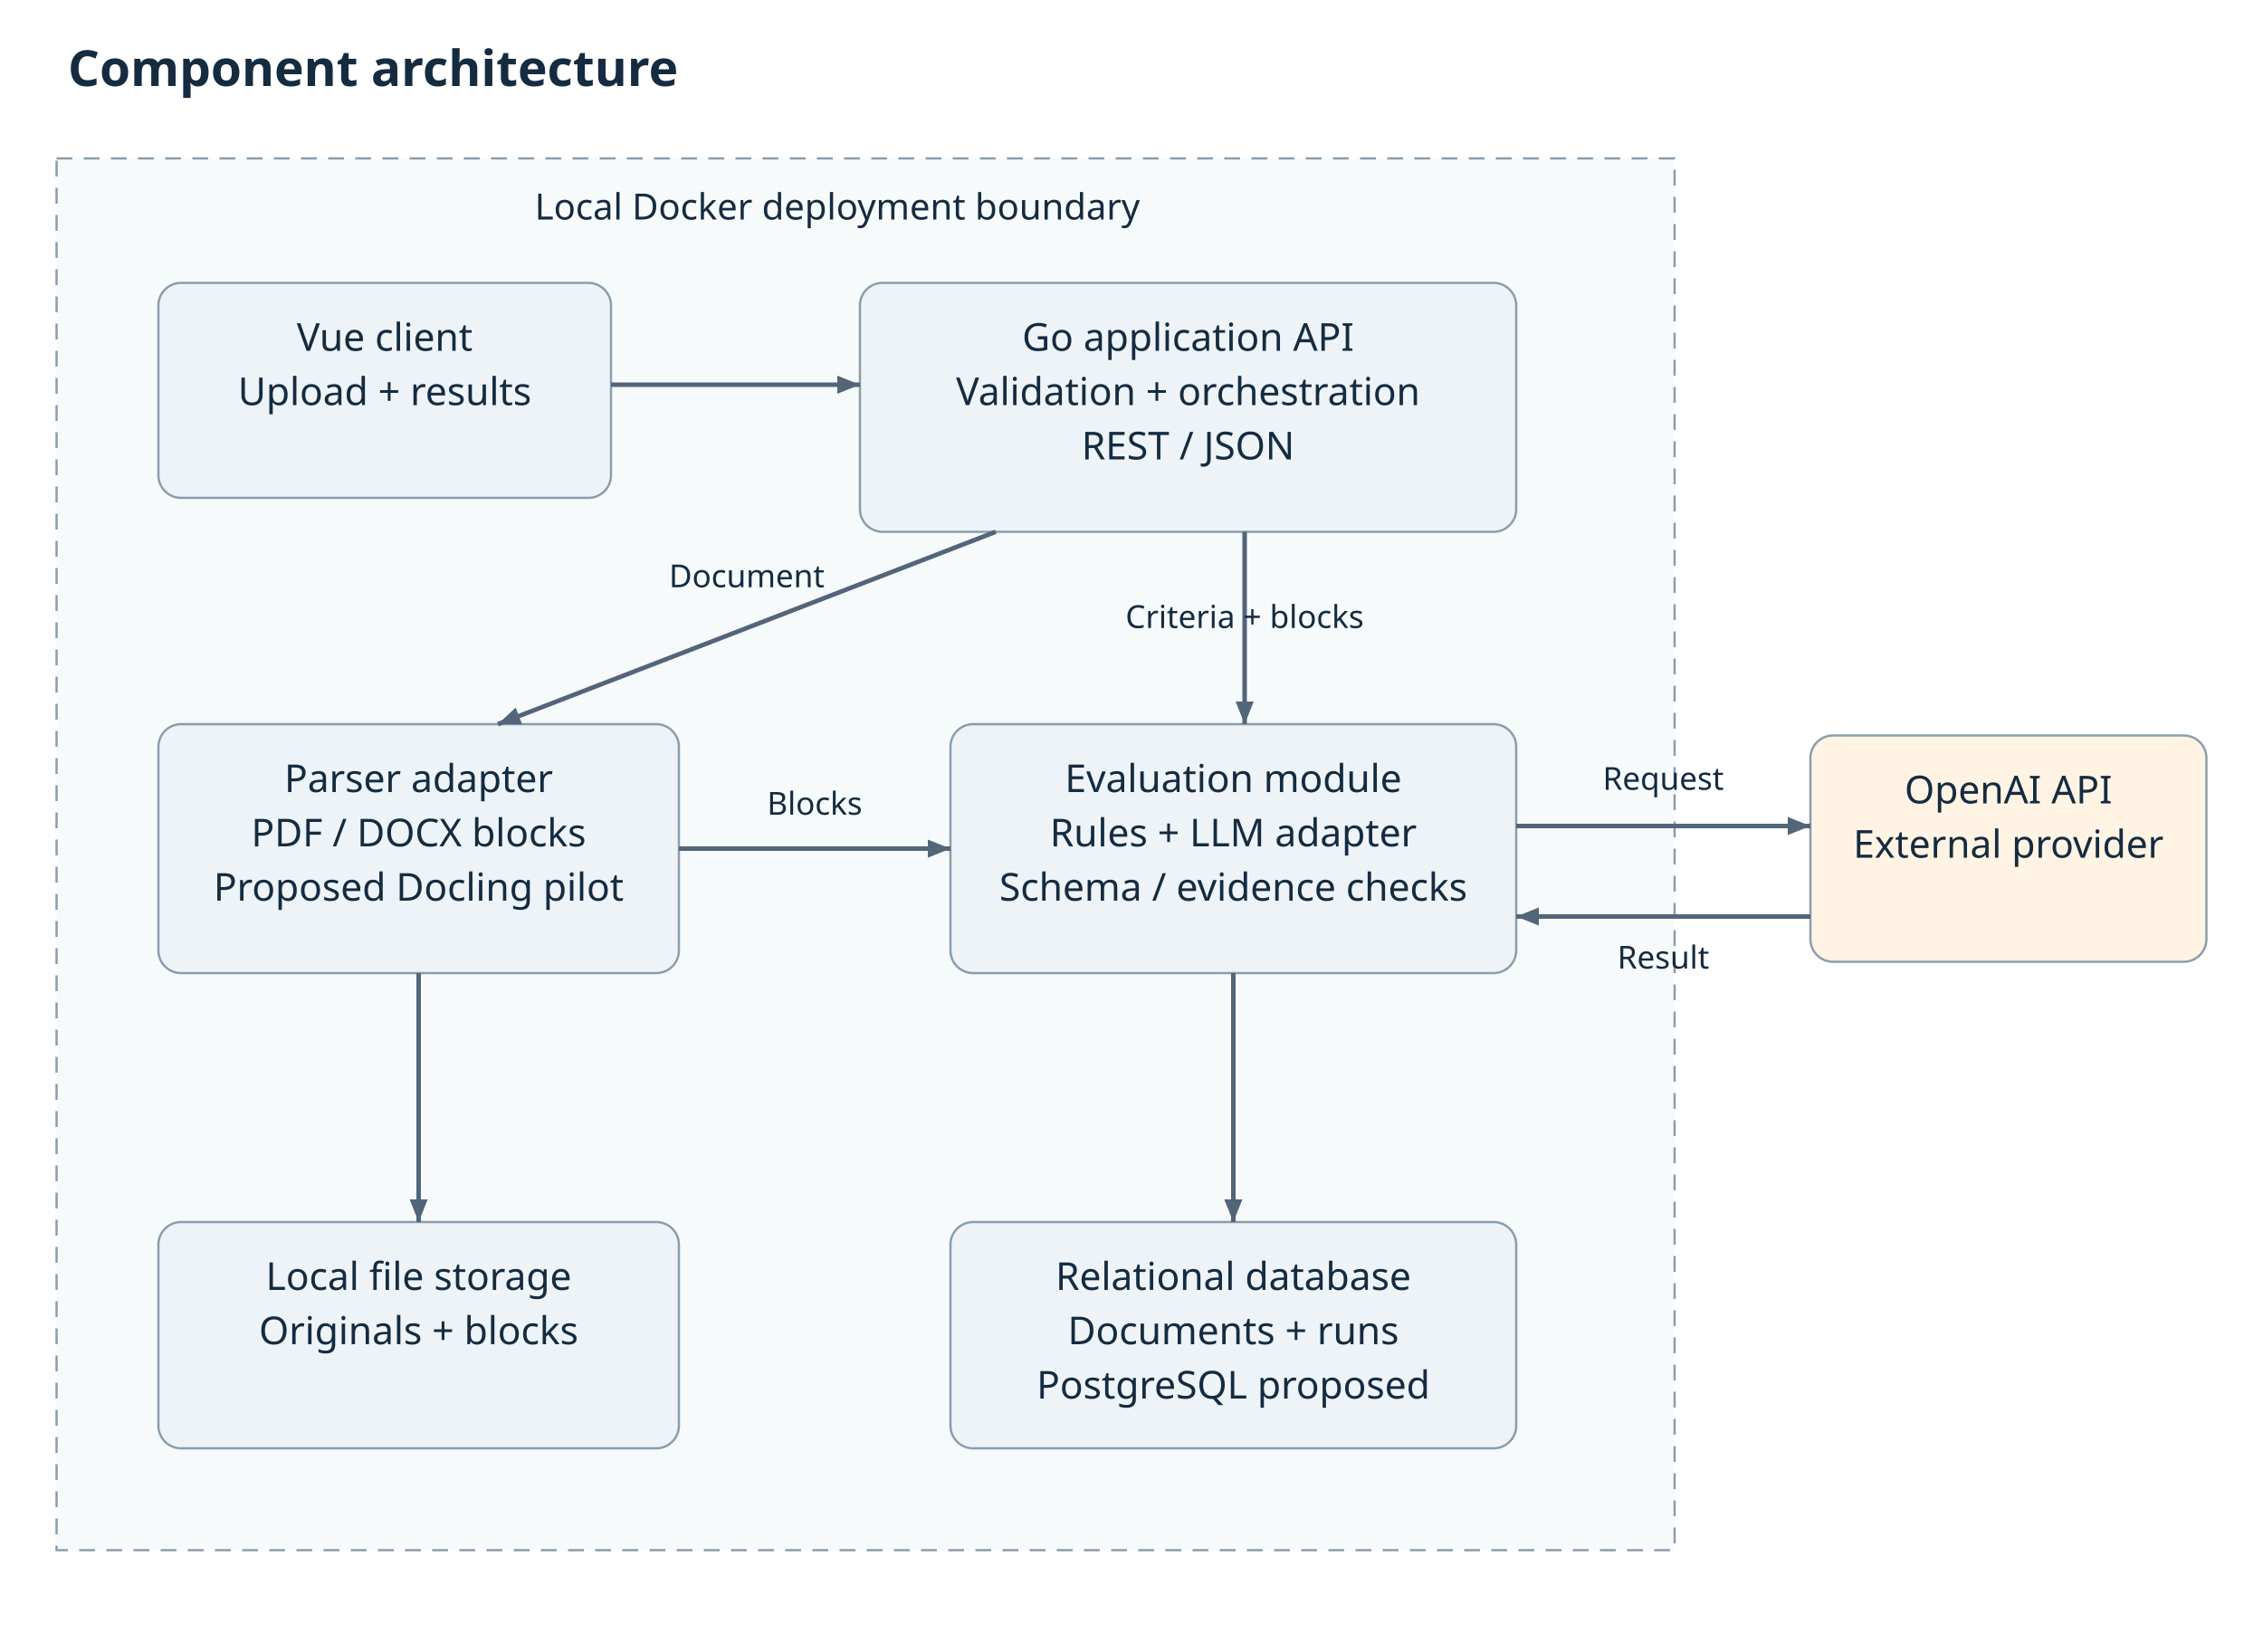
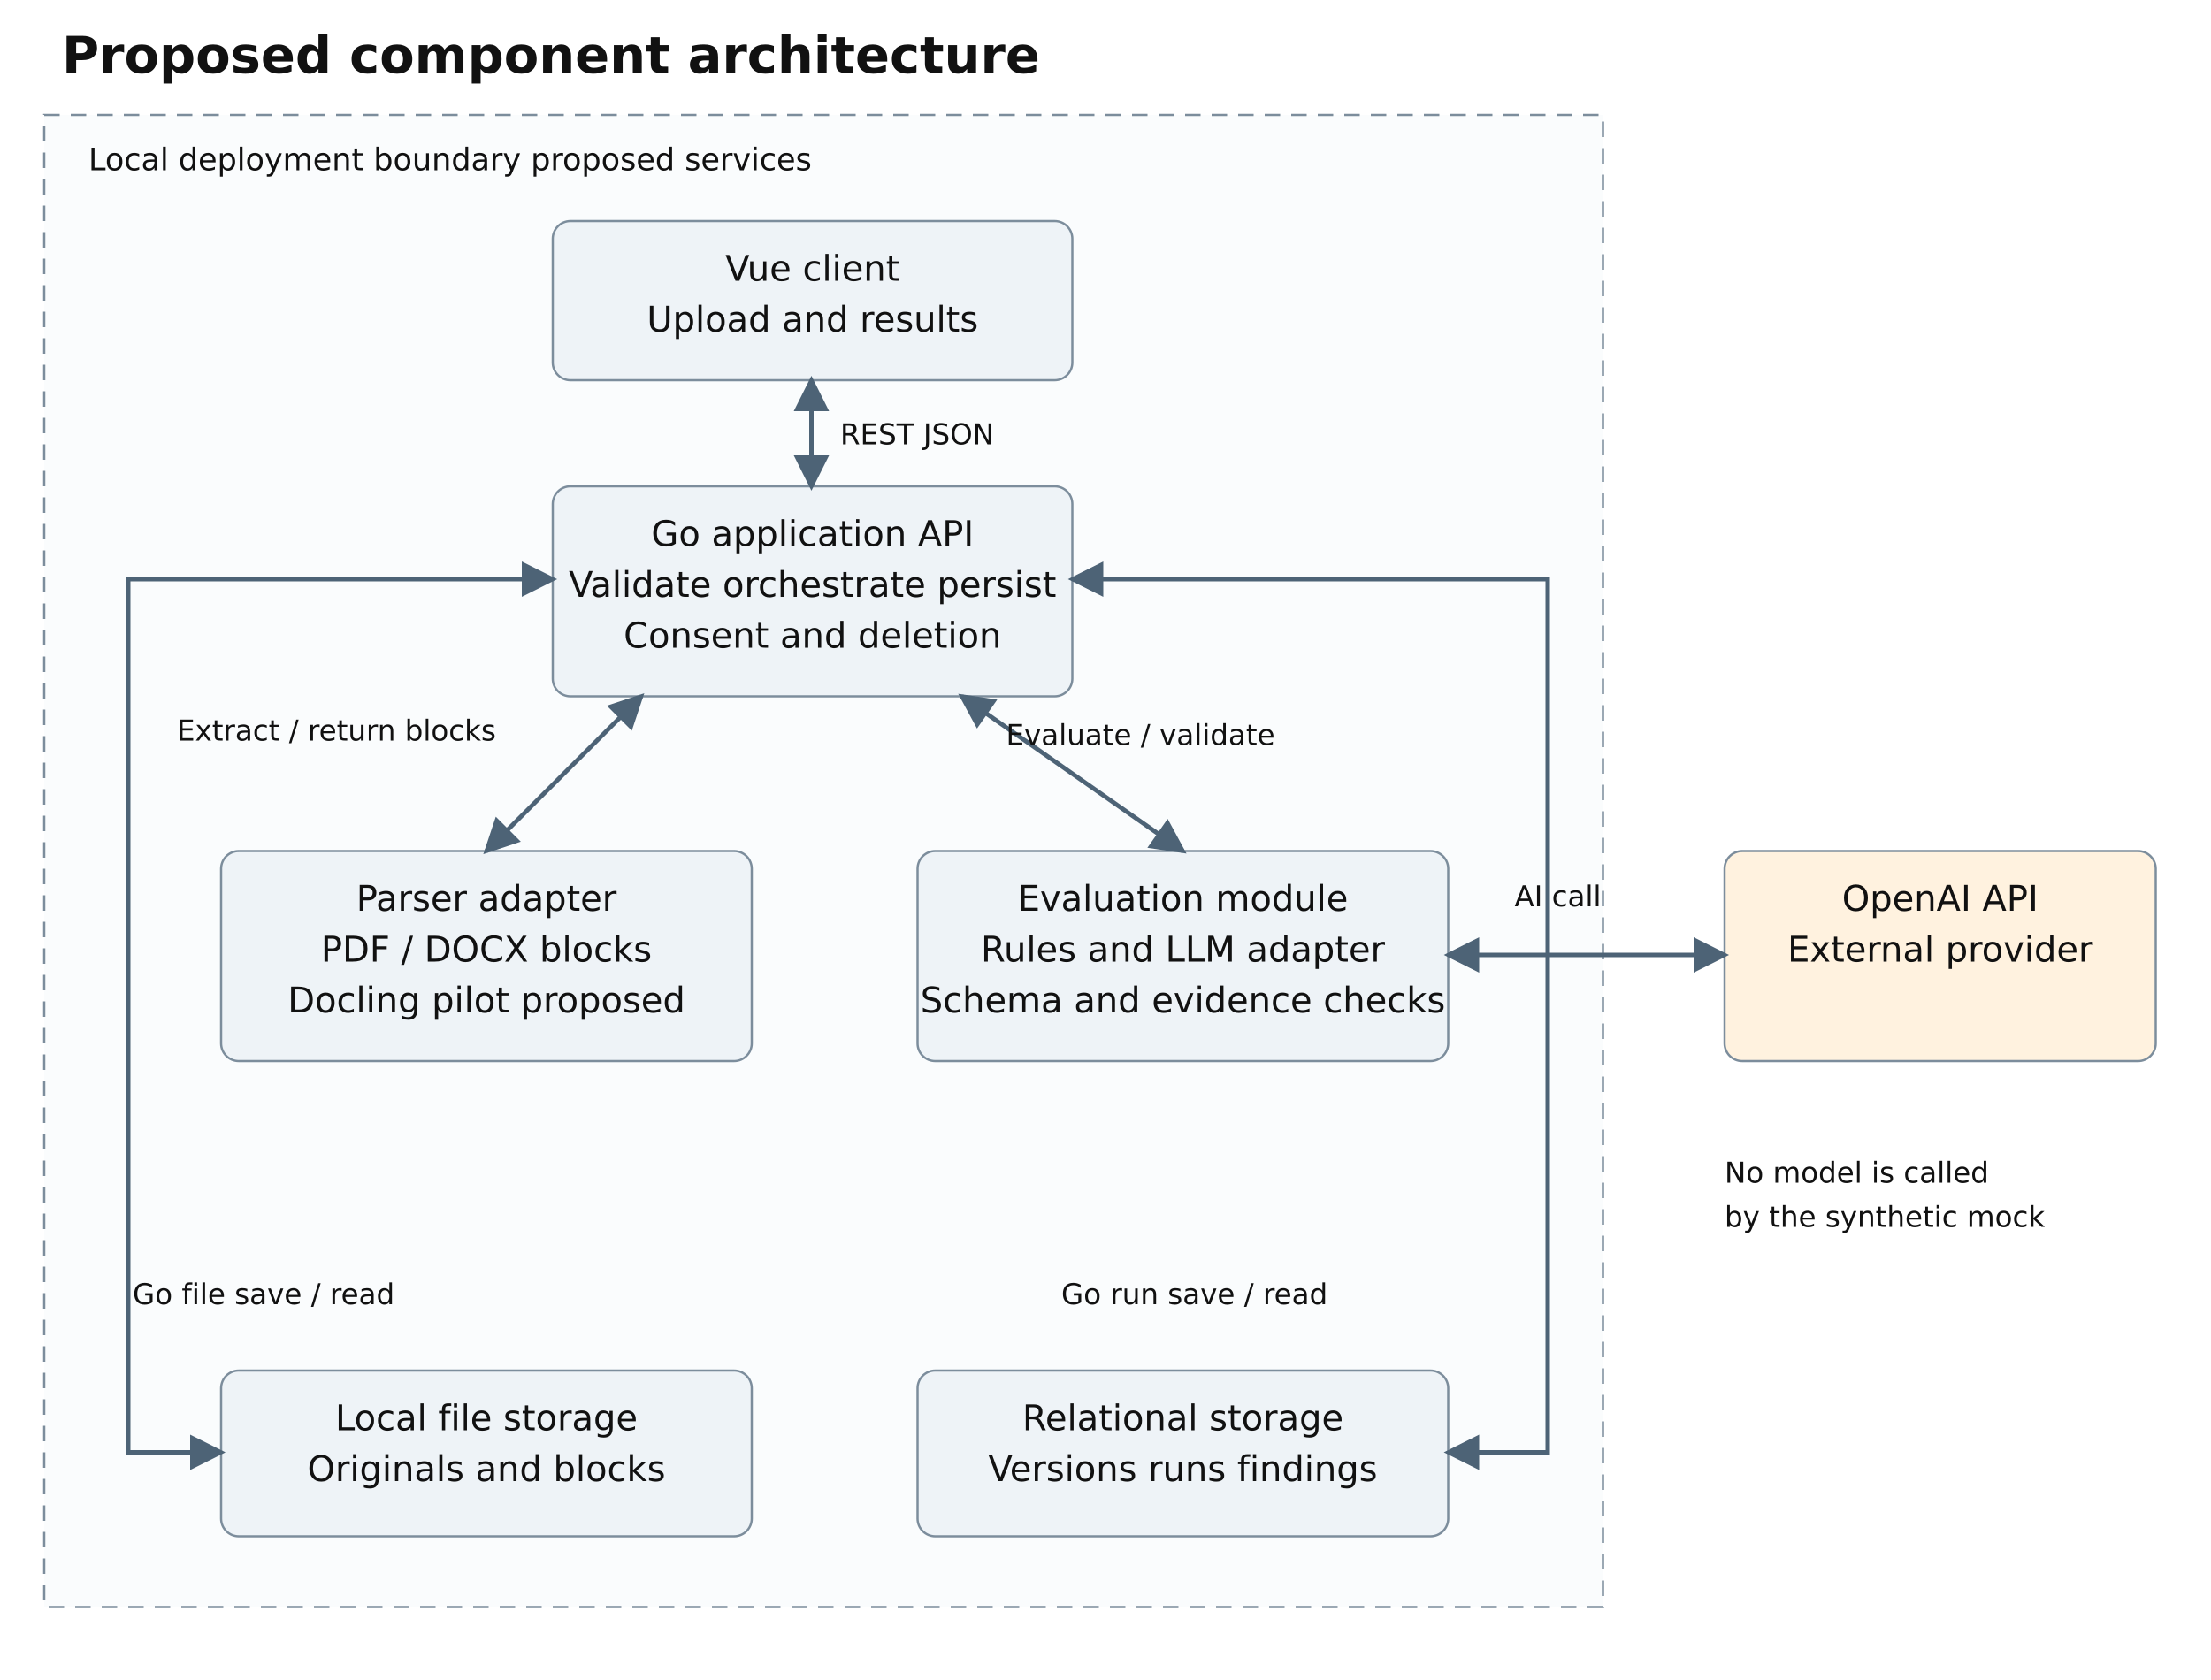
- <svg xmlns="http://www.w3.org/2000/svg" width="1000" height="730" viewBox="0 0 1000 730">
+ <svg xmlns="http://www.w3.org/2000/svg" width="1000" height="760" viewBox="0 0 1000 760">
  <defs>
-     <marker id="arrow" markerWidth="8" markerHeight="8" refX="7" refY="4" orient="auto">
-       <path d="M0,0 L8,4 L0,8" fill="#526579" />
+     <marker id="a" markerWidth="8" markerHeight="8" refX="7" refY="4" orient="auto-start-reverse">
+       <path d="M0 0L8 4L0 8Z" fill="#4d6376" />
    </marker>
  </defs>
-   <rect width="100%" height="100%" fill="white" />
-   <text x="30" y="38" font-family="sans-serif" font-size="22" font-weight="bold" fill="#152b40">Component architecture</text>
-   <rect x="25" y="70" width="715" height="615" fill="#f7fafb" stroke="#8a9dac" stroke-dasharray="7 5" />
-   <text x="370" y="97" text-anchor="middle" font-family="sans-serif" font-size="16" fill="#152b40">Local Docker deployment boundary</text>
-   <rect x="70" y="125" width="200" height="95" rx="10" fill="#edf3f7" stroke="#8a9dac" />
-   <text x="170.0" y="155" text-anchor="middle" font-family="sans-serif" font-size="17" fill="#152b40">Vue client</text>
-   <text x="170.0" y="179" text-anchor="middle" font-family="sans-serif" font-size="17" fill="#152b40">Upload + results</text>
-   <rect x="380" y="125" width="290" height="110" rx="10" fill="#edf3f7" stroke="#8a9dac" />
-   <text x="525.0" y="155" text-anchor="middle" font-family="sans-serif" font-size="17" fill="#152b40">Go application API</text>
-   <text x="525.0" y="179" text-anchor="middle" font-family="sans-serif" font-size="17" fill="#152b40">Validation + orchestration</text>
-   <text x="525.0" y="203" text-anchor="middle" font-family="sans-serif" font-size="17" fill="#152b40">REST / JSON</text>
-   <path d="M270,170 L380,170" fill="none" stroke="#526579" stroke-width="2" />
-   <polygon points="380,170 370.0,166.0 370.0,174.0" fill="#526579" />
-   <rect x="70" y="320" width="230" height="110" rx="10" fill="#edf3f7" stroke="#8a9dac" />
-   <text x="185.0" y="350" text-anchor="middle" font-family="sans-serif" font-size="17" fill="#152b40">Parser adapter</text>
-   <text x="185.0" y="374" text-anchor="middle" font-family="sans-serif" font-size="17" fill="#152b40">PDF / DOCX blocks</text>
-   <text x="185.0" y="398" text-anchor="middle" font-family="sans-serif" font-size="17" fill="#152b40">Proposed Docling pilot</text>
-   <rect x="420" y="320" width="250" height="110" rx="10" fill="#edf3f7" stroke="#8a9dac" />
-   <text x="545.0" y="350" text-anchor="middle" font-family="sans-serif" font-size="17" fill="#152b40">Evaluation module</text>
-   <text x="545.0" y="374" text-anchor="middle" font-family="sans-serif" font-size="17" fill="#152b40">Rules + LLM adapter</text>
-   <text x="545.0" y="398" text-anchor="middle" font-family="sans-serif" font-size="17" fill="#152b40">Schema / evidence checks</text>
-   <path d="M440,235 L220,320" fill="none" stroke="#526579" stroke-width="2" />
-   <polygon points="220,320 230.77,320.127 227.886,312.665" fill="#526579" />
-   <text x="330.0" y="259.5" text-anchor="middle" font-family="sans-serif" font-size="14" fill="#152b40">Document</text>
-   <path d="M550,235 L550,320" fill="none" stroke="#526579" stroke-width="2" />
-   <polygon points="550,320 554.0,310.0 546.0,310.0" fill="#526579" />
-   <text x="550.0" y="277.5" text-anchor="middle" font-family="sans-serif" font-size="14" fill="#152b40">Criteria + blocks</text>
-   <rect x="800" y="325" width="175" height="100" rx="10" fill="#fff3e3" stroke="#8a9dac" />
-   <text x="887.5" y="355" text-anchor="middle" font-family="sans-serif" font-size="17" fill="#152b40">OpenAI API</text>
-   <text x="887.5" y="379" text-anchor="middle" font-family="sans-serif" font-size="17" fill="#152b40">External provider</text>
-   <path d="M670,365 L800,365" fill="none" stroke="#526579" stroke-width="2" />
-   <polygon points="800,365 790.0,361.0 790.0,369.0" fill="#526579" />
-   <text x="735.0" y="349.0" text-anchor="middle" font-family="sans-serif" font-size="14" fill="#152b40">Request</text>
-   <path d="M800,405 L670,405" fill="none" stroke="#526579" stroke-width="2" />
-   <polygon points="670,405 680.0,409.0 680.0,401.0" fill="#526579" />
-   <text x="735.0" y="428.0" text-anchor="middle" font-family="sans-serif" font-size="14" fill="#152b40">Result</text>
-   <rect x="70" y="540" width="230" height="100" rx="10" fill="#edf3f7" stroke="#8a9dac" />
-   <text x="185.0" y="570" text-anchor="middle" font-family="sans-serif" font-size="17" fill="#152b40">Local file storage</text>
-   <text x="185.0" y="594" text-anchor="middle" font-family="sans-serif" font-size="17" fill="#152b40">Originals + blocks</text>
-   <rect x="420" y="540" width="250" height="100" rx="10" fill="#edf3f7" stroke="#8a9dac" />
-   <text x="545.0" y="570" text-anchor="middle" font-family="sans-serif" font-size="17" fill="#152b40">Relational database</text>
-   <text x="545.0" y="594" text-anchor="middle" font-family="sans-serif" font-size="17" fill="#152b40">Documents + runs</text>
-   <text x="545.0" y="618" text-anchor="middle" font-family="sans-serif" font-size="17" fill="#152b40">PostgreSQL proposed</text>
-   <path d="M185,430 L185,540" fill="none" stroke="#526579" stroke-width="2" />
-   <polygon points="185,540 189.0,530.0 181.0,530.0" fill="#526579" />
-   <path d="M545,430 L545,540" fill="none" stroke="#526579" stroke-width="2" />
-   <polygon points="545,540 549.0,530.0 541.0,530.0" fill="#526579" />
-   <path d="M300,375 L420,375" fill="none" stroke="#526579" stroke-width="2" />
-   <polygon points="420,375 410.0,371.0 410.0,379.0" fill="#526579" />
-   <text x="360.0" y="360.0" text-anchor="middle" font-family="sans-serif" font-size="14" fill="#152b40">Blocks</text>
+   <rect width="1000" height="760" fill="white" />
+   <style>text{font-family:DejaVu Sans,sans-serif;fill:#111} .node{fill:#eef3f7;stroke:#7c8d9c} .edge{fill:none;stroke:#4d6376;stroke-width:2;marker-start:url(#a);marker-end:url(#a)}</style>
+   <text x="28" y="33" font-size="23" font-weight="bold">Proposed component architecture</text>
+   <rect x="20" y="52" width="705" height="675" fill="#fafcfd" stroke="#7c8d9c" stroke-dasharray="7 5" />
+   <text x="40" y="77" font-size="14">Local deployment boundary   proposed services</text>
+   <rect x="250" y="100" width="235" height="72" rx="8" class="node" />
+   <text x="367.5" y="127" text-anchor="middle" font-size="16">Vue client</text>
+   <text x="367.5" y="150" text-anchor="middle" font-size="16">Upload and results</text>
+   <rect x="250" y="220" width="235" height="95" rx="8" class="node" />
+   <text x="367.5" y="247" text-anchor="middle" font-size="16">Go application API</text>
+   <text x="367.5" y="270" text-anchor="middle" font-size="16">Validate orchestrate persist</text>
+   <text x="367.5" y="293" text-anchor="middle" font-size="16">Consent and deletion</text>
+   <rect x="100" y="385" width="240" height="95" rx="8" class="node" />
+   <text x="220.0" y="412" text-anchor="middle" font-size="16">Parser adapter</text>
+   <text x="220.0" y="435" text-anchor="middle" font-size="16">PDF / DOCX blocks</text>
+   <text x="220.0" y="458" text-anchor="middle" font-size="16">Docling pilot proposed</text>
+   <rect x="415" y="385" width="240" height="95" rx="8" class="node" />
+   <text x="535.0" y="412" text-anchor="middle" font-size="16">Evaluation module</text>
+   <text x="535.0" y="435" text-anchor="middle" font-size="16">Rules and LLM adapter</text>
+   <text x="535.0" y="458" text-anchor="middle" font-size="16">Schema and evidence checks</text>
+   <rect x="780" y="385" width="195" height="95" rx="8" class="node" style="fill:#fff2df" />
+   <text x="877.5" y="412" text-anchor="middle" font-size="16">OpenAI API</text>
+   <text x="877.5" y="435" text-anchor="middle" font-size="16">External provider</text>
+   <rect x="100" y="620" width="240" height="75" rx="8" class="node" />
+   <text x="220.0" y="647" text-anchor="middle" font-size="16">Local file storage</text>
+   <text x="220.0" y="670" text-anchor="middle" font-size="16">Originals and blocks</text>
+   <rect x="415" y="620" width="240" height="75" rx="8" class="node" />
+   <text x="535.0" y="647" text-anchor="middle" font-size="16">Relational storage</text>
+   <text x="535.0" y="670" text-anchor="middle" font-size="16">Versions runs findings</text>
+   <path d="M367 172V220" class="edge" />
+   <text x="380" y="201" font-size="13">REST JSON</text>
+   <path d="M290 315L220 385" class="edge" />
+   <text x="80" y="335" font-size="13">Extract / return blocks</text>
+   <path d="M435 315L535 385" class="edge" />
+   <text x="455" y="337" font-size="13">Evaluate / validate</text>
+   <path d="M655 432H780" class="edge" />
+   <text x="685" y="410" font-size="13">AI call</text>
+   <path d="M250 262H58V657H100" class="edge" />
+   <text x="60" y="590" font-size="13">Go file save / read</text>
+   <path d="M485 262H700V657H655" class="edge" />
+   <text x="480" y="590" font-size="13">Go run save / read</text>
+   <text x="780" y="535" font-size="13">No model is called</text>
+   <text x="780" y="555" font-size="13">by the synthetic mock</text>
</svg>
